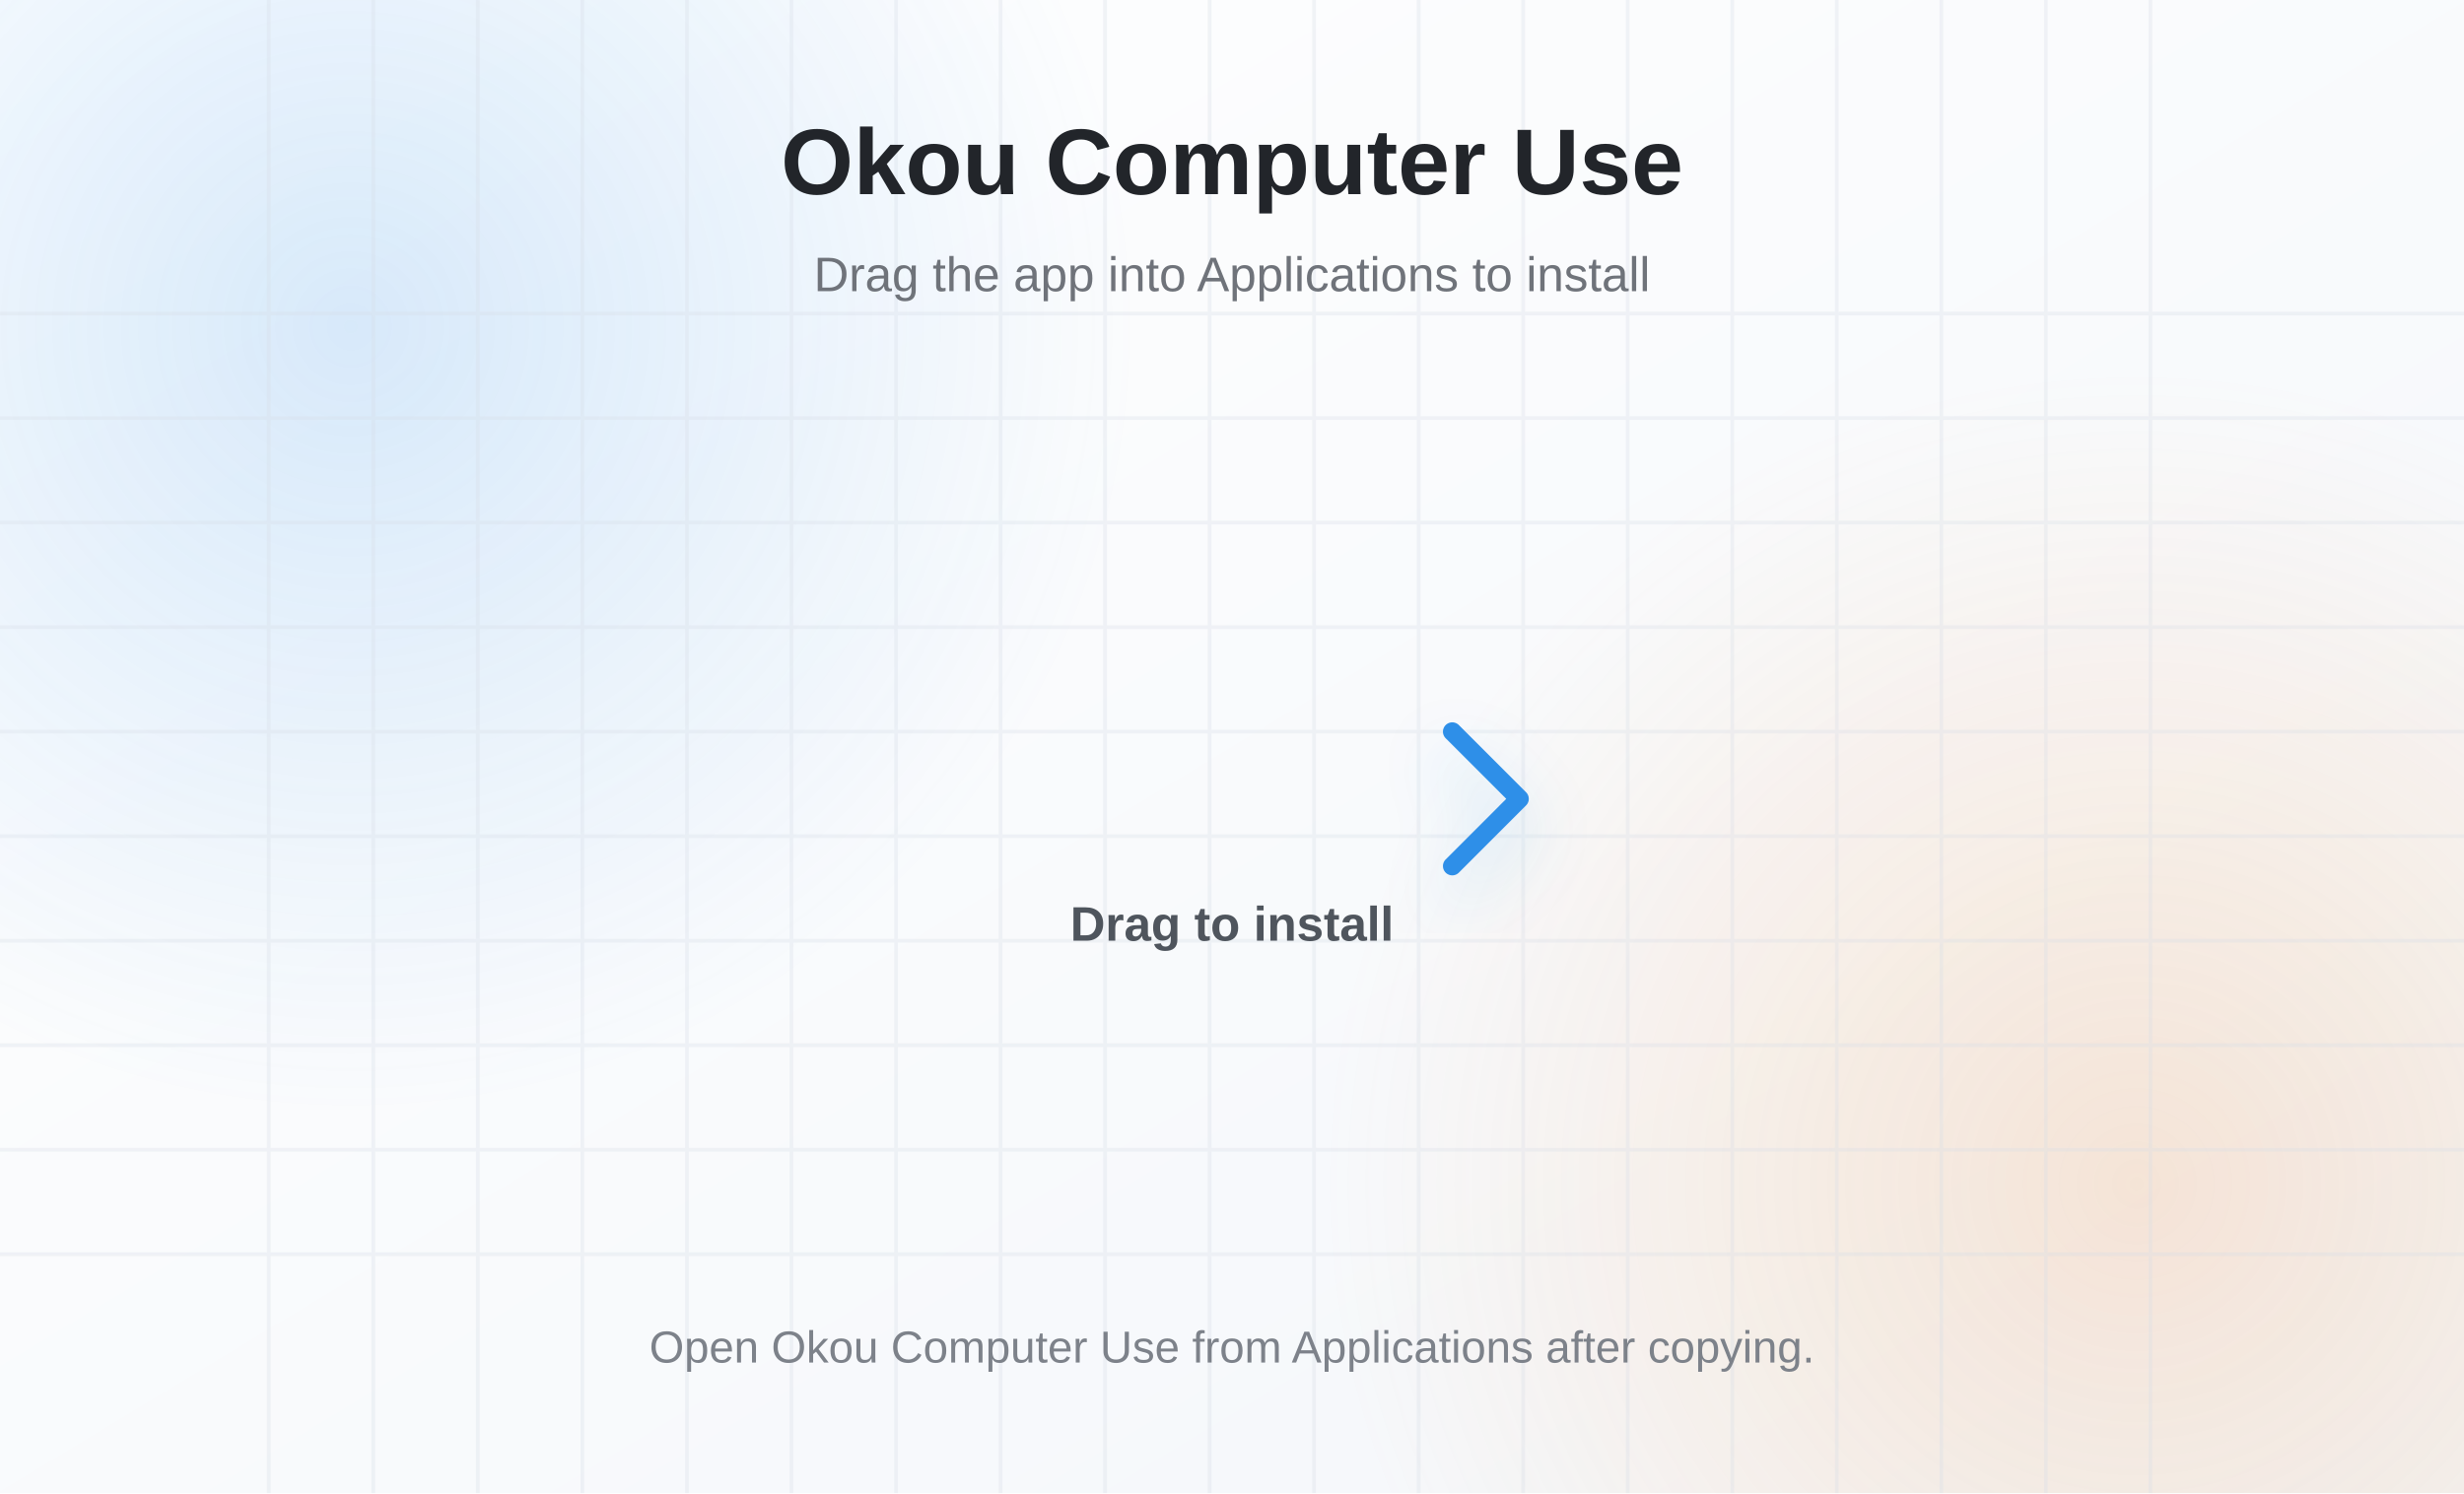
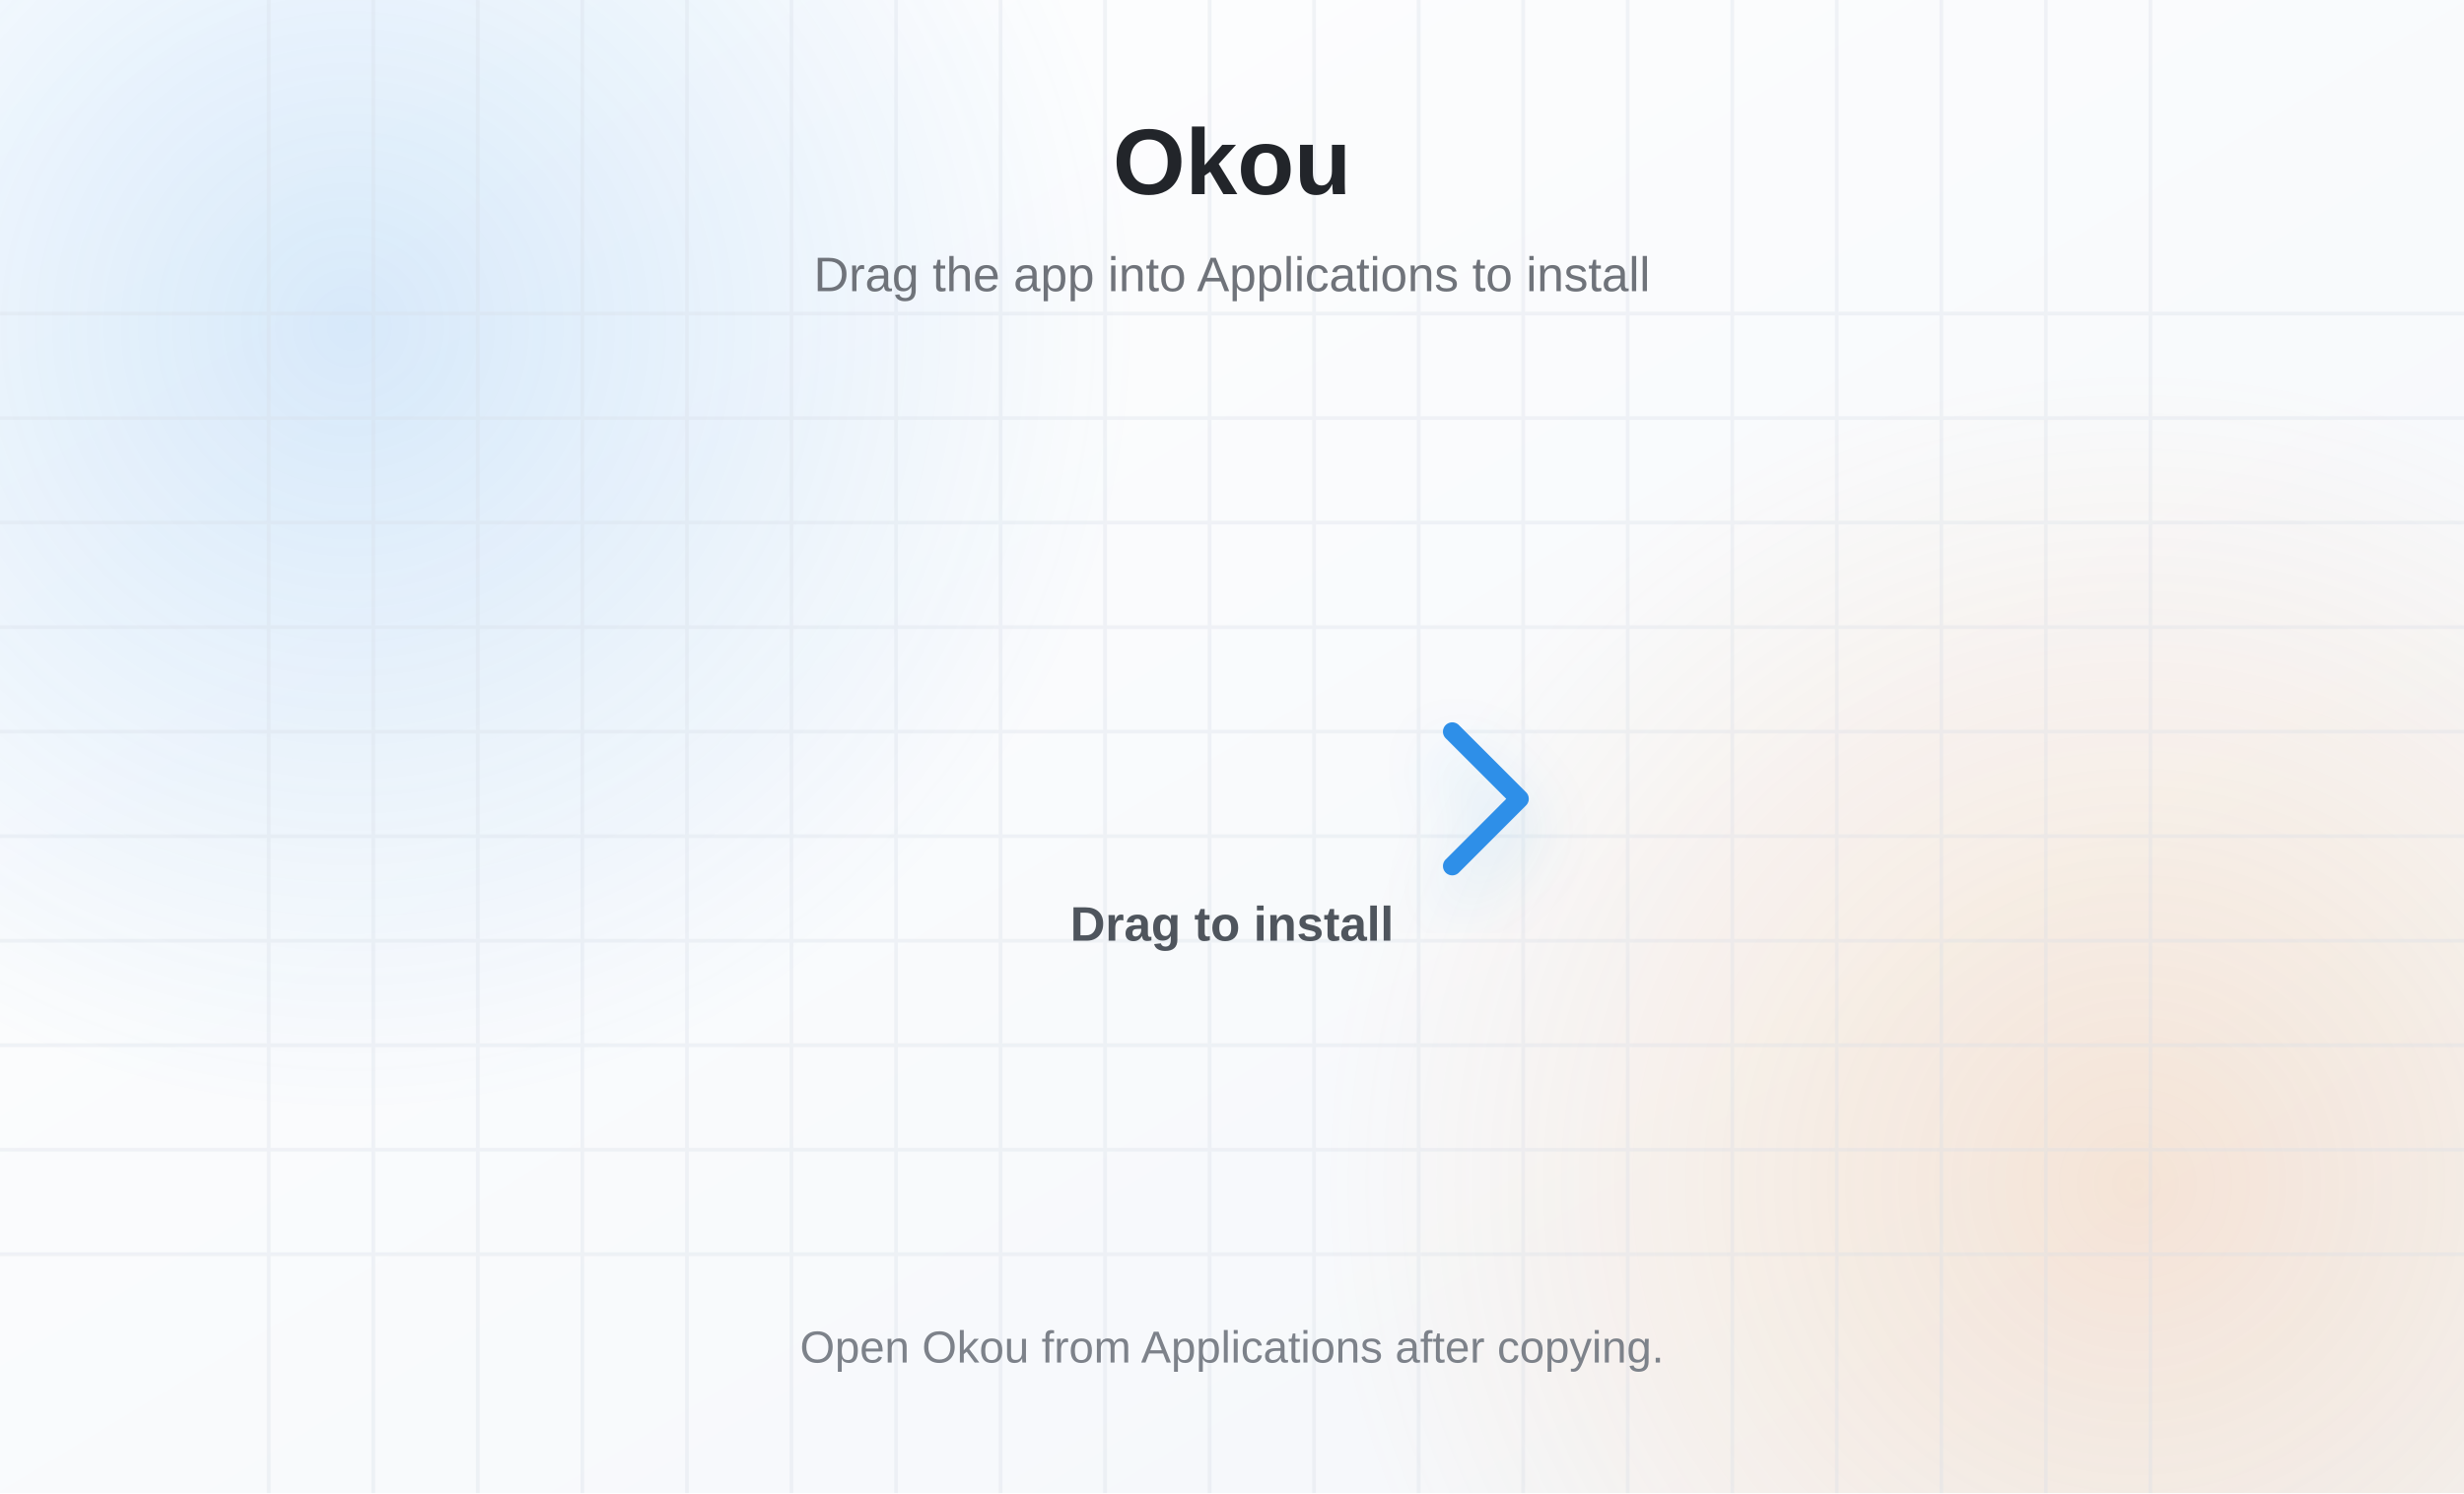
<svg xmlns="http://www.w3.org/2000/svg" width="660" height="400" viewBox="0 0 660 400">
  <defs>
    <linearGradient id="panel" x1="0" y1="0" x2="1" y2="1">
      <stop offset="0" stop-color="#ffffff" />
      <stop offset="1" stop-color="#f3f6fa" />
    </linearGradient>
    <linearGradient id="arrow" x1="0" y1="0" x2="1" y2="0">
      <stop offset="0" stop-color="#f28a2f" />
      <stop offset="1" stop-color="#2f8fe8" />
    </linearGradient>
    <radialGradient id="blueGlow" cx="0" cy="0" r="1" gradientUnits="userSpaceOnUse" gradientTransform="translate(95 88) rotate(45) scale(210)">
      <stop offset="0" stop-color="#2f8fe8" stop-opacity="0.18" />
      <stop offset="1" stop-color="#2f8fe8" stop-opacity="0" />
    </radialGradient>
    <radialGradient id="orangeGlow" cx="0" cy="0" r="1" gradientUnits="userSpaceOnUse" gradientTransform="translate(574 318) rotate(45) scale(220)">
      <stop offset="0" stop-color="#f28a2f" stop-opacity="0.18" />
      <stop offset="1" stop-color="#f28a2f" stop-opacity="0" />
    </radialGradient>
    <filter id="softShadow" x="-30%" y="-50%" width="160%" height="200%">
      <feDropShadow dx="0" dy="8" stdDeviation="9" flood-color="#2f8fe8" flood-opacity="0.2" />
    </filter>
  </defs>
  <rect width="660" height="400" fill="url(#panel)" />
  <rect width="660" height="400" fill="url(#blueGlow)" />
  <rect width="660" height="400" fill="url(#orangeGlow)" />
  <g opacity="0.32">
    <path d="M0 84H660M0 112H660M0 140H660M0 168H660M0 196H660M0 224H660M0 252H660M0 280H660M0 308H660M0 336H660" stroke="#d7dde6" stroke-width="1" />
    <path d="M72 0V400M100 0V400M128 0V400M156 0V400M184 0V400M212 0V400M240 0V400M268 0V400M296 0V400M324 0V400M352 0V400M380 0V400M408 0V400M436 0V400M464 0V400M492 0V400M520 0V400M548 0V400M576 0V400" stroke="#d7dde6" stroke-width="1" />
  </g>
-   <text x="330" y="52" text-anchor="middle" font-family="-apple-system, BlinkMacSystemFont, Helvetica Neue, Arial, sans-serif" font-size="25" font-weight="700" fill="#22252a">Okou Computer Use</text>
+   <text x="330" y="52" text-anchor="middle" font-family="-apple-system, BlinkMacSystemFont, Helvetica Neue, Arial, sans-serif" font-size="25" font-weight="700" fill="#22252a">Okou</text>
  <text x="330" y="78" text-anchor="middle" font-family="-apple-system, BlinkMacSystemFont, Helvetica Neue, Arial, sans-serif" font-size="13" font-weight="500" fill="#6f737a">Drag the app into Applications to install</text>
  <g filter="url(#softShadow)">
    <line x1="248" y1="214" x2="401" y2="214" stroke="url(#arrow)" stroke-width="5" stroke-linecap="round" />
    <path d="M389 196L407 214L389 232" fill="none" stroke="#2f8fe8" stroke-width="5" stroke-linecap="round" stroke-linejoin="round" />
  </g>
  <text x="330" y="252" text-anchor="middle" font-family="-apple-system, BlinkMacSystemFont, Helvetica Neue, Arial, sans-serif" font-size="13" font-weight="700" fill="#4f555d">Drag to install</text>
-   <text x="330" y="365" text-anchor="middle" font-family="-apple-system, BlinkMacSystemFont, Helvetica Neue, Arial, sans-serif" font-size="12" fill="#7d828a">Open Okou Computer Use from Applications after copying.</text>
+   <text x="330" y="365" text-anchor="middle" font-family="-apple-system, BlinkMacSystemFont, Helvetica Neue, Arial, sans-serif" font-size="12" fill="#7d828a">Open Okou from Applications after copying.</text>
</svg>
